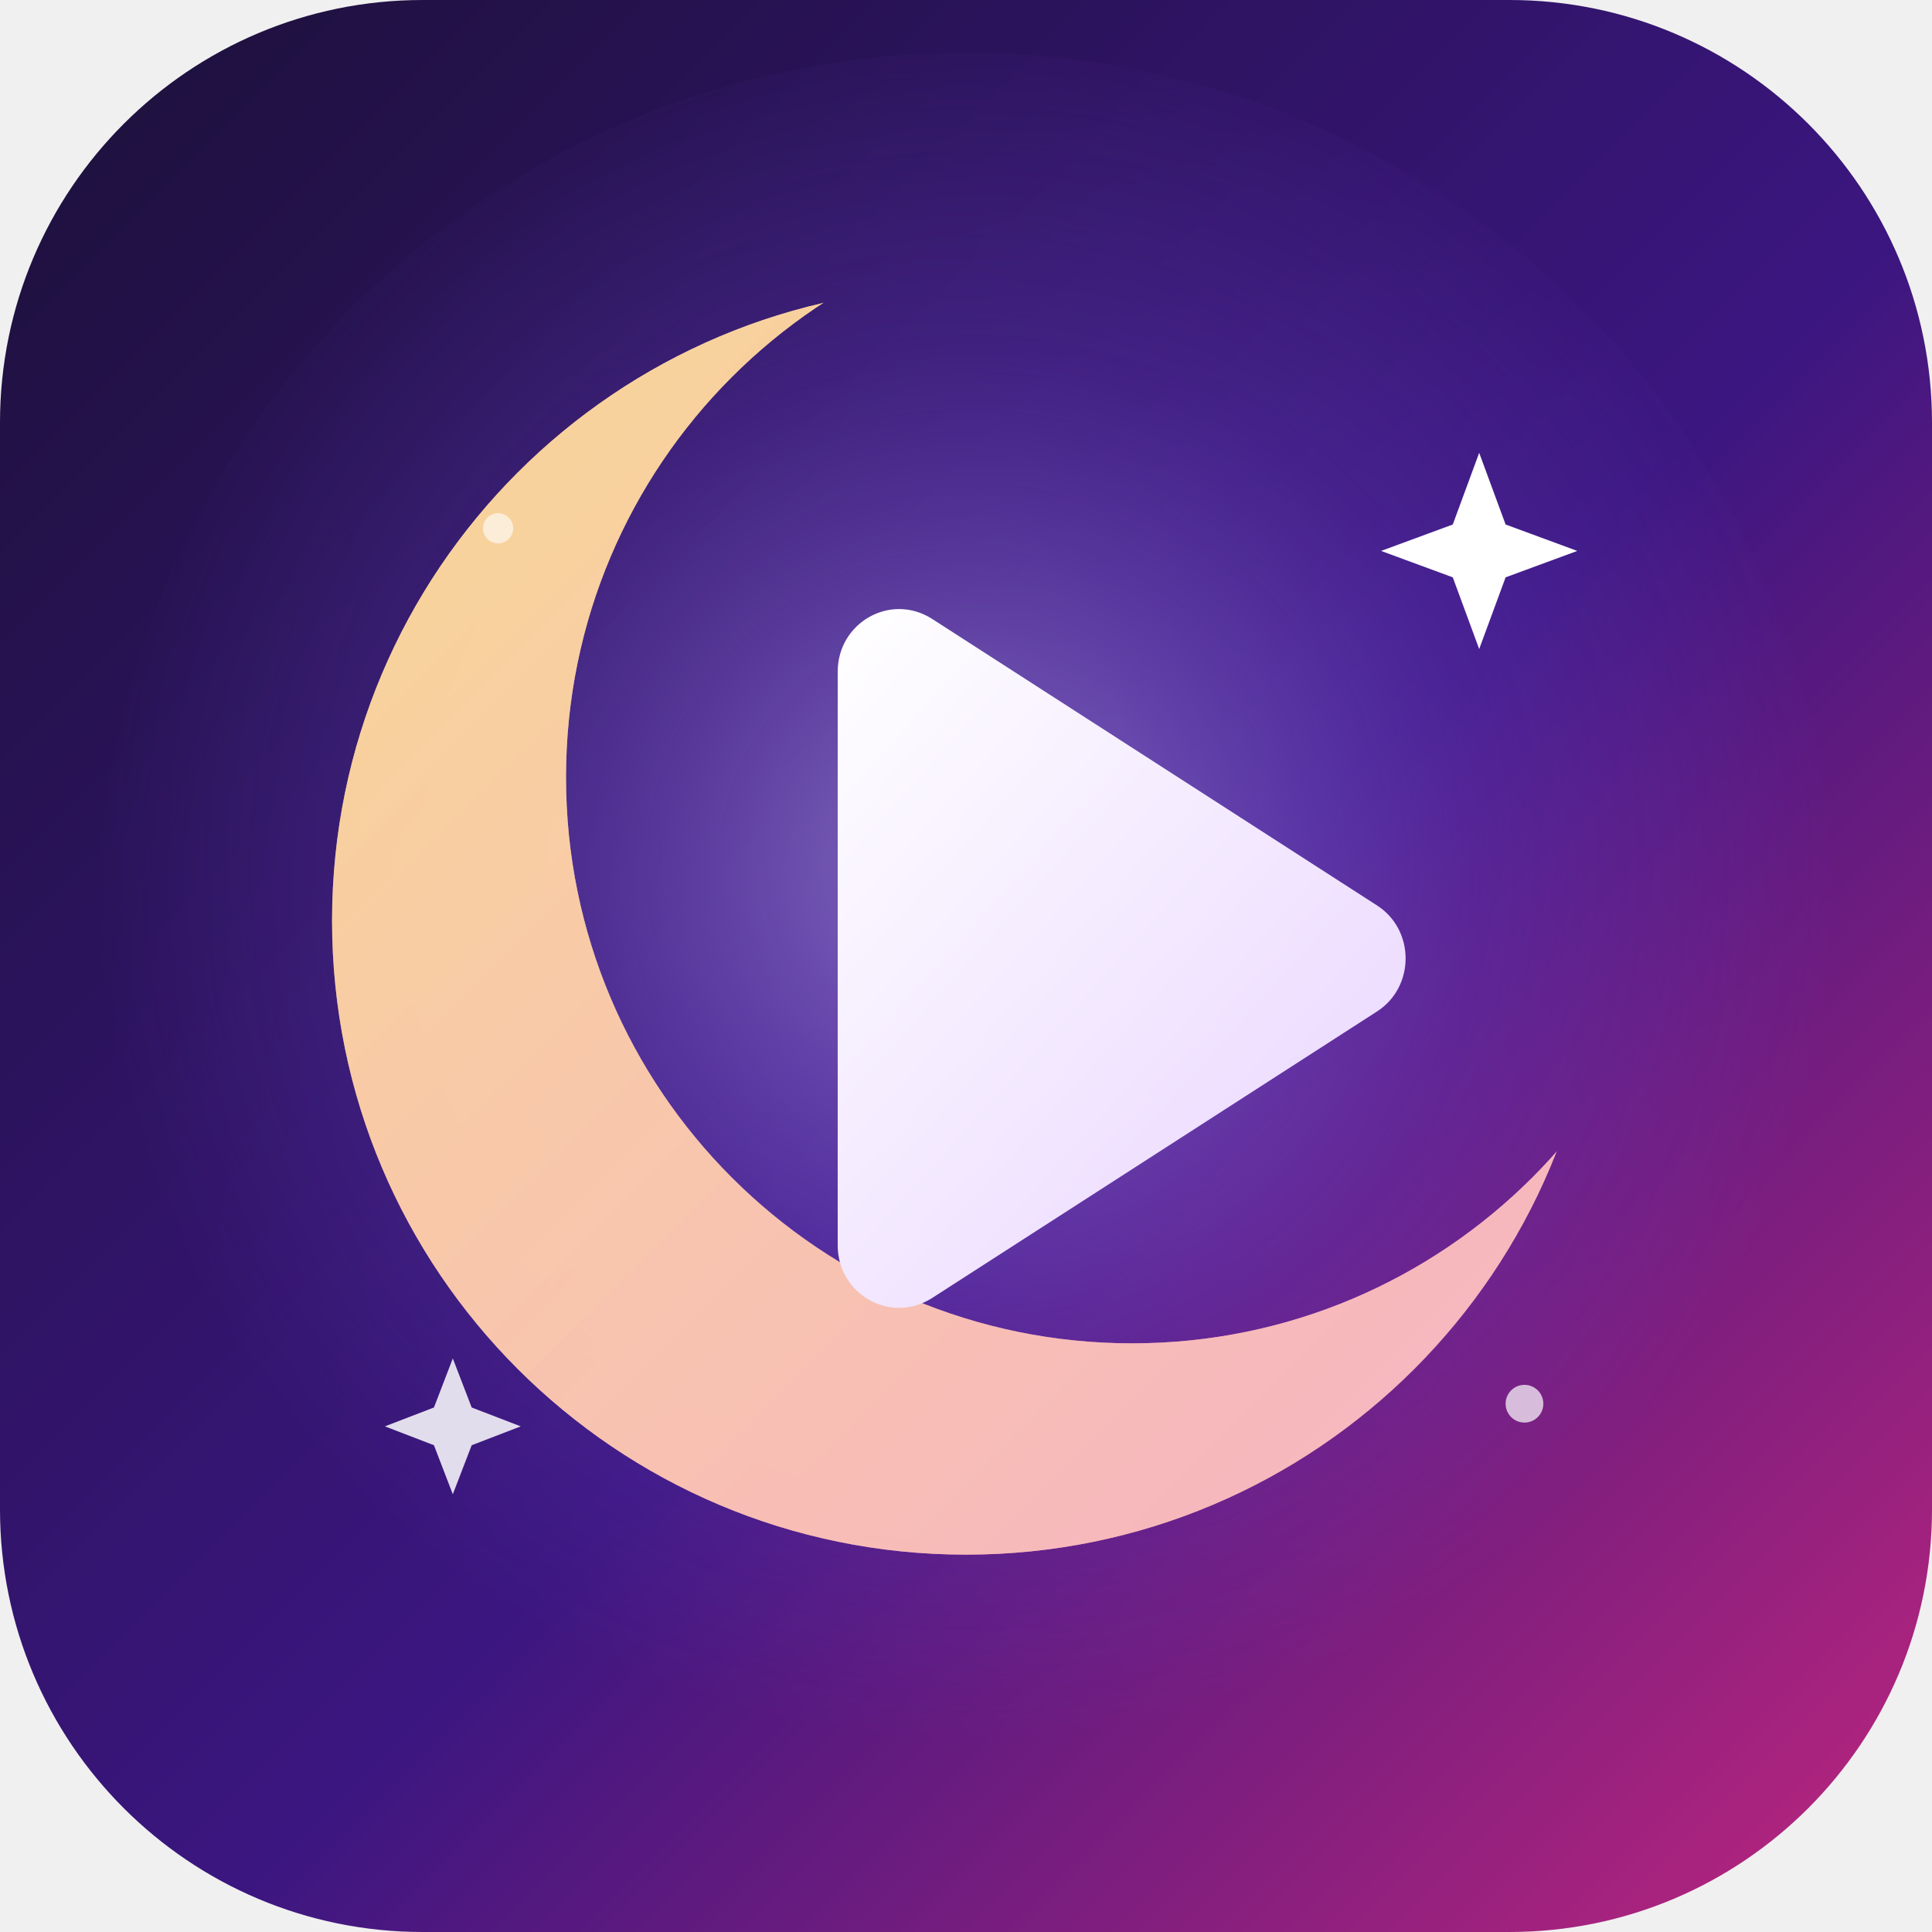
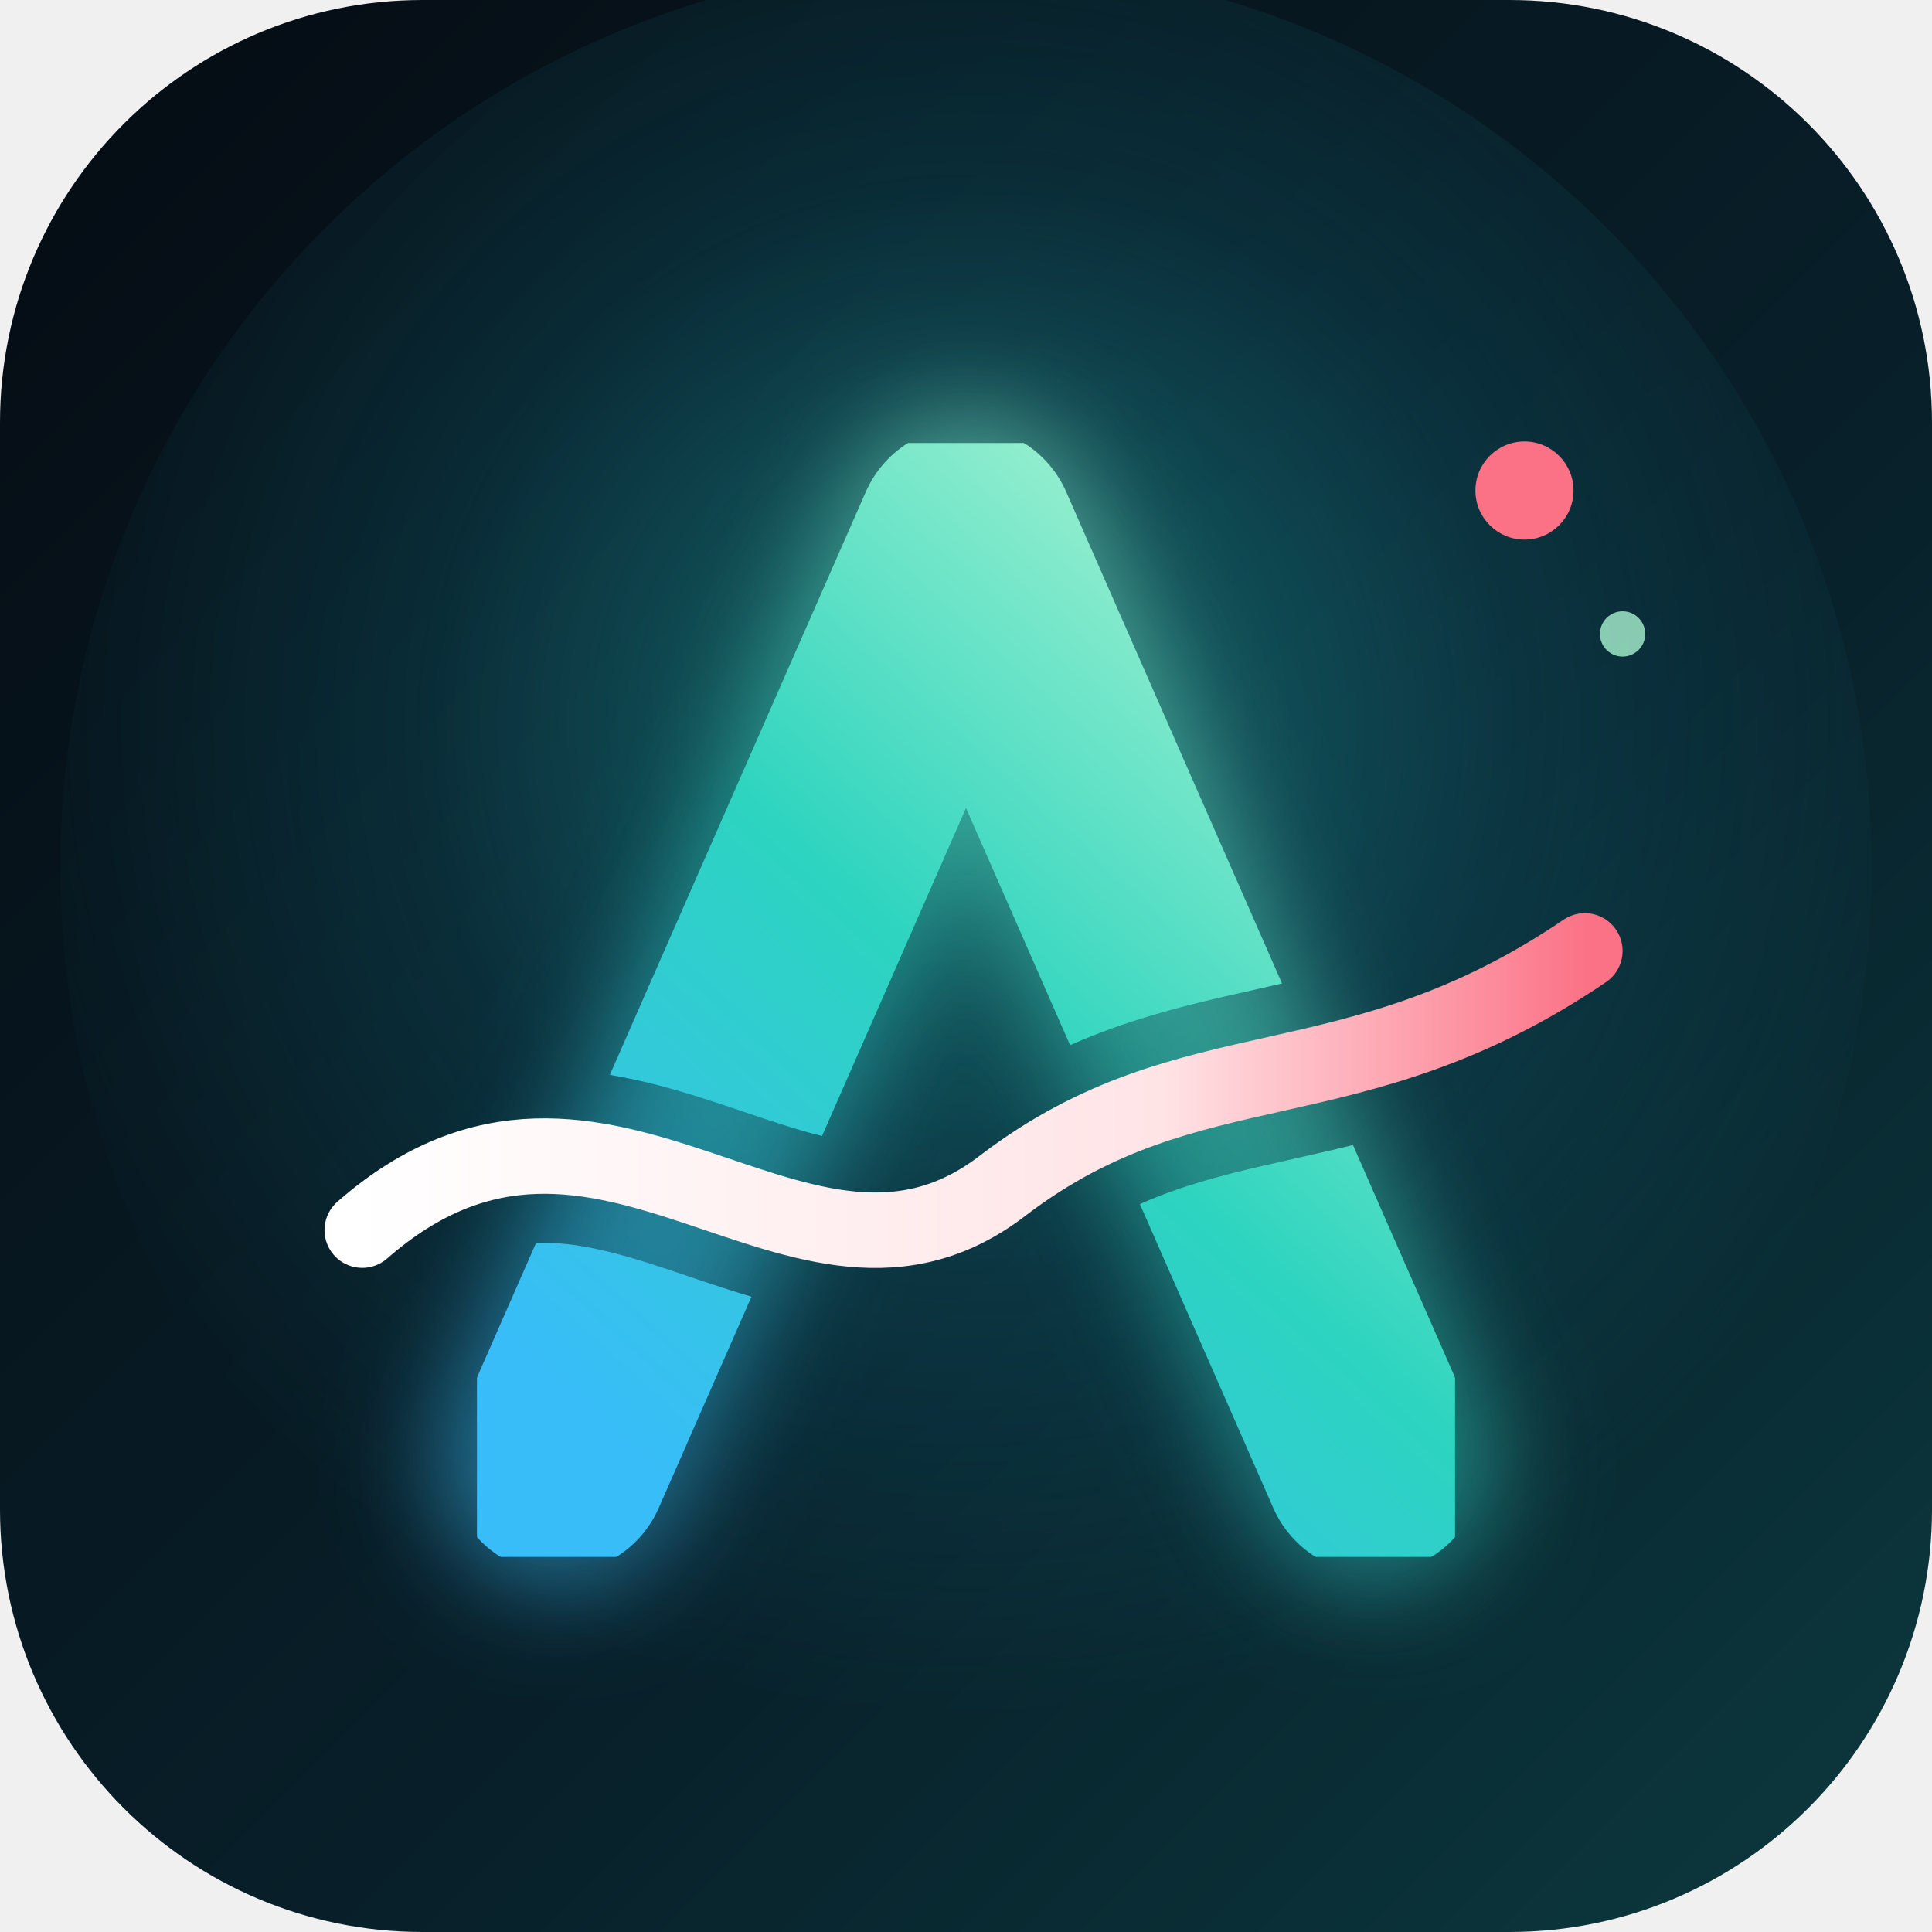
<svg xmlns="http://www.w3.org/2000/svg" viewBox="0 0 512 512">
  <defs>
    <linearGradient id="bg" x1="0" y1="0" x2="1" y2="1">
-       <stop offset="0" stop-color="#1b1037" />
-       <stop offset="0.55" stop-color="#3b1680" />
-       <stop offset="1" stop-color="#c0267d" />
+       <stop offset="0" stop-color="#050b12" />
+       <stop offset="0.6" stop-color="#08202a" />
+       <stop offset="1" stop-color="#0c3a3f" />
    </linearGradient>
-     <radialGradient id="glow" cx="0.5" cy="0.47" r="0.5">
-       <stop offset="0" stop-color="#c4b5fd" stop-opacity="0.55" />
-       <stop offset="0.6" stop-color="#8b5cf6" stop-opacity="0.18" />
-       <stop offset="1" stop-color="#8b5cf6" stop-opacity="0" />
+     <radialGradient id="glow" cx="0.5" cy="0.42" r="0.55">
+       <stop offset="0" stop-color="#2dd4bf" stop-opacity="0.42" />
+       <stop offset="0.55" stop-color="#22d3ee" stop-opacity="0.12" />
+       <stop offset="1" stop-color="#22d3ee" stop-opacity="0" />
    </radialGradient>
-     <linearGradient id="moon" x1="0" y1="0" x2="1" y2="1">
-       <stop offset="0" stop-color="#fde68a" />
-       <stop offset="1" stop-color="#f9a8d4" />
+     <linearGradient id="ribbon" x1="0.1" y1="1" x2="0.9" y2="0">
+       <stop offset="0" stop-color="#38bdf8" />
+       <stop offset="0.5" stop-color="#2dd4bf" />
+       <stop offset="1" stop-color="#a7f3d0" />
    </linearGradient>
-     <linearGradient id="play" x1="0" y1="0" x2="0.9" y2="1">
+     <linearGradient id="wave" x1="0" y1="0" x2="1" y2="0">
      <stop offset="0" stop-color="#ffffff" />
-       <stop offset="1" stop-color="#e9d5ff" />
+       <stop offset="0.65" stop-color="#ffe4e6" />
+       <stop offset="1" stop-color="#fb7185" />
    </linearGradient>
-     <mask id="crescent">
-       <rect width="512" height="512" fill="#000" />
-       <circle cx="256" cy="244" r="168" fill="#fff" />
-       <circle cx="300" cy="206" r="150" fill="#000" />
+     <mask id="gap">
+       <rect width="512" height="512" fill="#fff" />
+       <path d="M96 326 C160 270 212 356 266 314 C316 276 358 294 420 252" fill="none" stroke="#000" stroke-width="46" stroke-linecap="round" />
    </mask>
-     <filter id="soft" x="-20%" y="-20%" width="140%" height="140%">
-       <feGaussianBlur stdDeviation="10" />
+     <filter id="soft" x="-30%" y="-30%" width="160%" height="160%">
+       <feGaussianBlur stdDeviation="14" />
    </filter>
  </defs>
  <rect width="512" height="512" rx="112" fill="url(#bg)" />
-   <circle cx="256" cy="244" r="230" fill="url(#glow)" />
-   <rect width="512" height="512" fill="url(#moon)" mask="url(#crescent)" opacity="0.95" />
-   <rect width="512" height="512" fill="url(#moon)" mask="url(#crescent)" filter="url(#soft)" opacity="0.6" />
-   <path d="M222 178c0-13 14-21 25-14l118 76c10 6.5 10 21.5 0 28l-118 76c-11 7-25-1-25-14z" fill="url(#play)" />
-   <path d="M392 120l7 19 19 7-19 7-7 19-7-19-19-7 19-7z" fill="#fff" />
-   <path d="M120 360l5 13 13 5-13 5-5 13-5-13-13-5 13-5z" fill="#fff" opacity="0.85" />
-   <circle cx="404" cy="372" r="5" fill="#fff" opacity="0.7" />
-   <circle cx="132" cy="140" r="4" fill="#fff" opacity="0.6" />
+   <circle cx="256" cy="230" r="240" fill="url(#glow)" />
+   <path d="M148 388 L256 142 L364 388" fill="none" stroke="url(#ribbon)" stroke-width="64" stroke-linecap="round" stroke-linejoin="round" filter="url(#soft)" opacity="0.55" />
+   <path d="M148 388 L256 142 L364 388" fill="none" stroke="url(#ribbon)" stroke-width="58" stroke-linecap="round" stroke-linejoin="round" mask="url(#gap)" />
+   <path d="M96 326 C160 270 212 356 266 314 C316 276 358 294 420 252" fill="none" stroke="url(#wave)" stroke-width="20" stroke-linecap="round" />
+   <circle cx="404" cy="130" r="13" fill="#fb7185" />
+   <circle cx="430" cy="168" r="6" fill="#a7f3d0" opacity="0.8" />
</svg>
